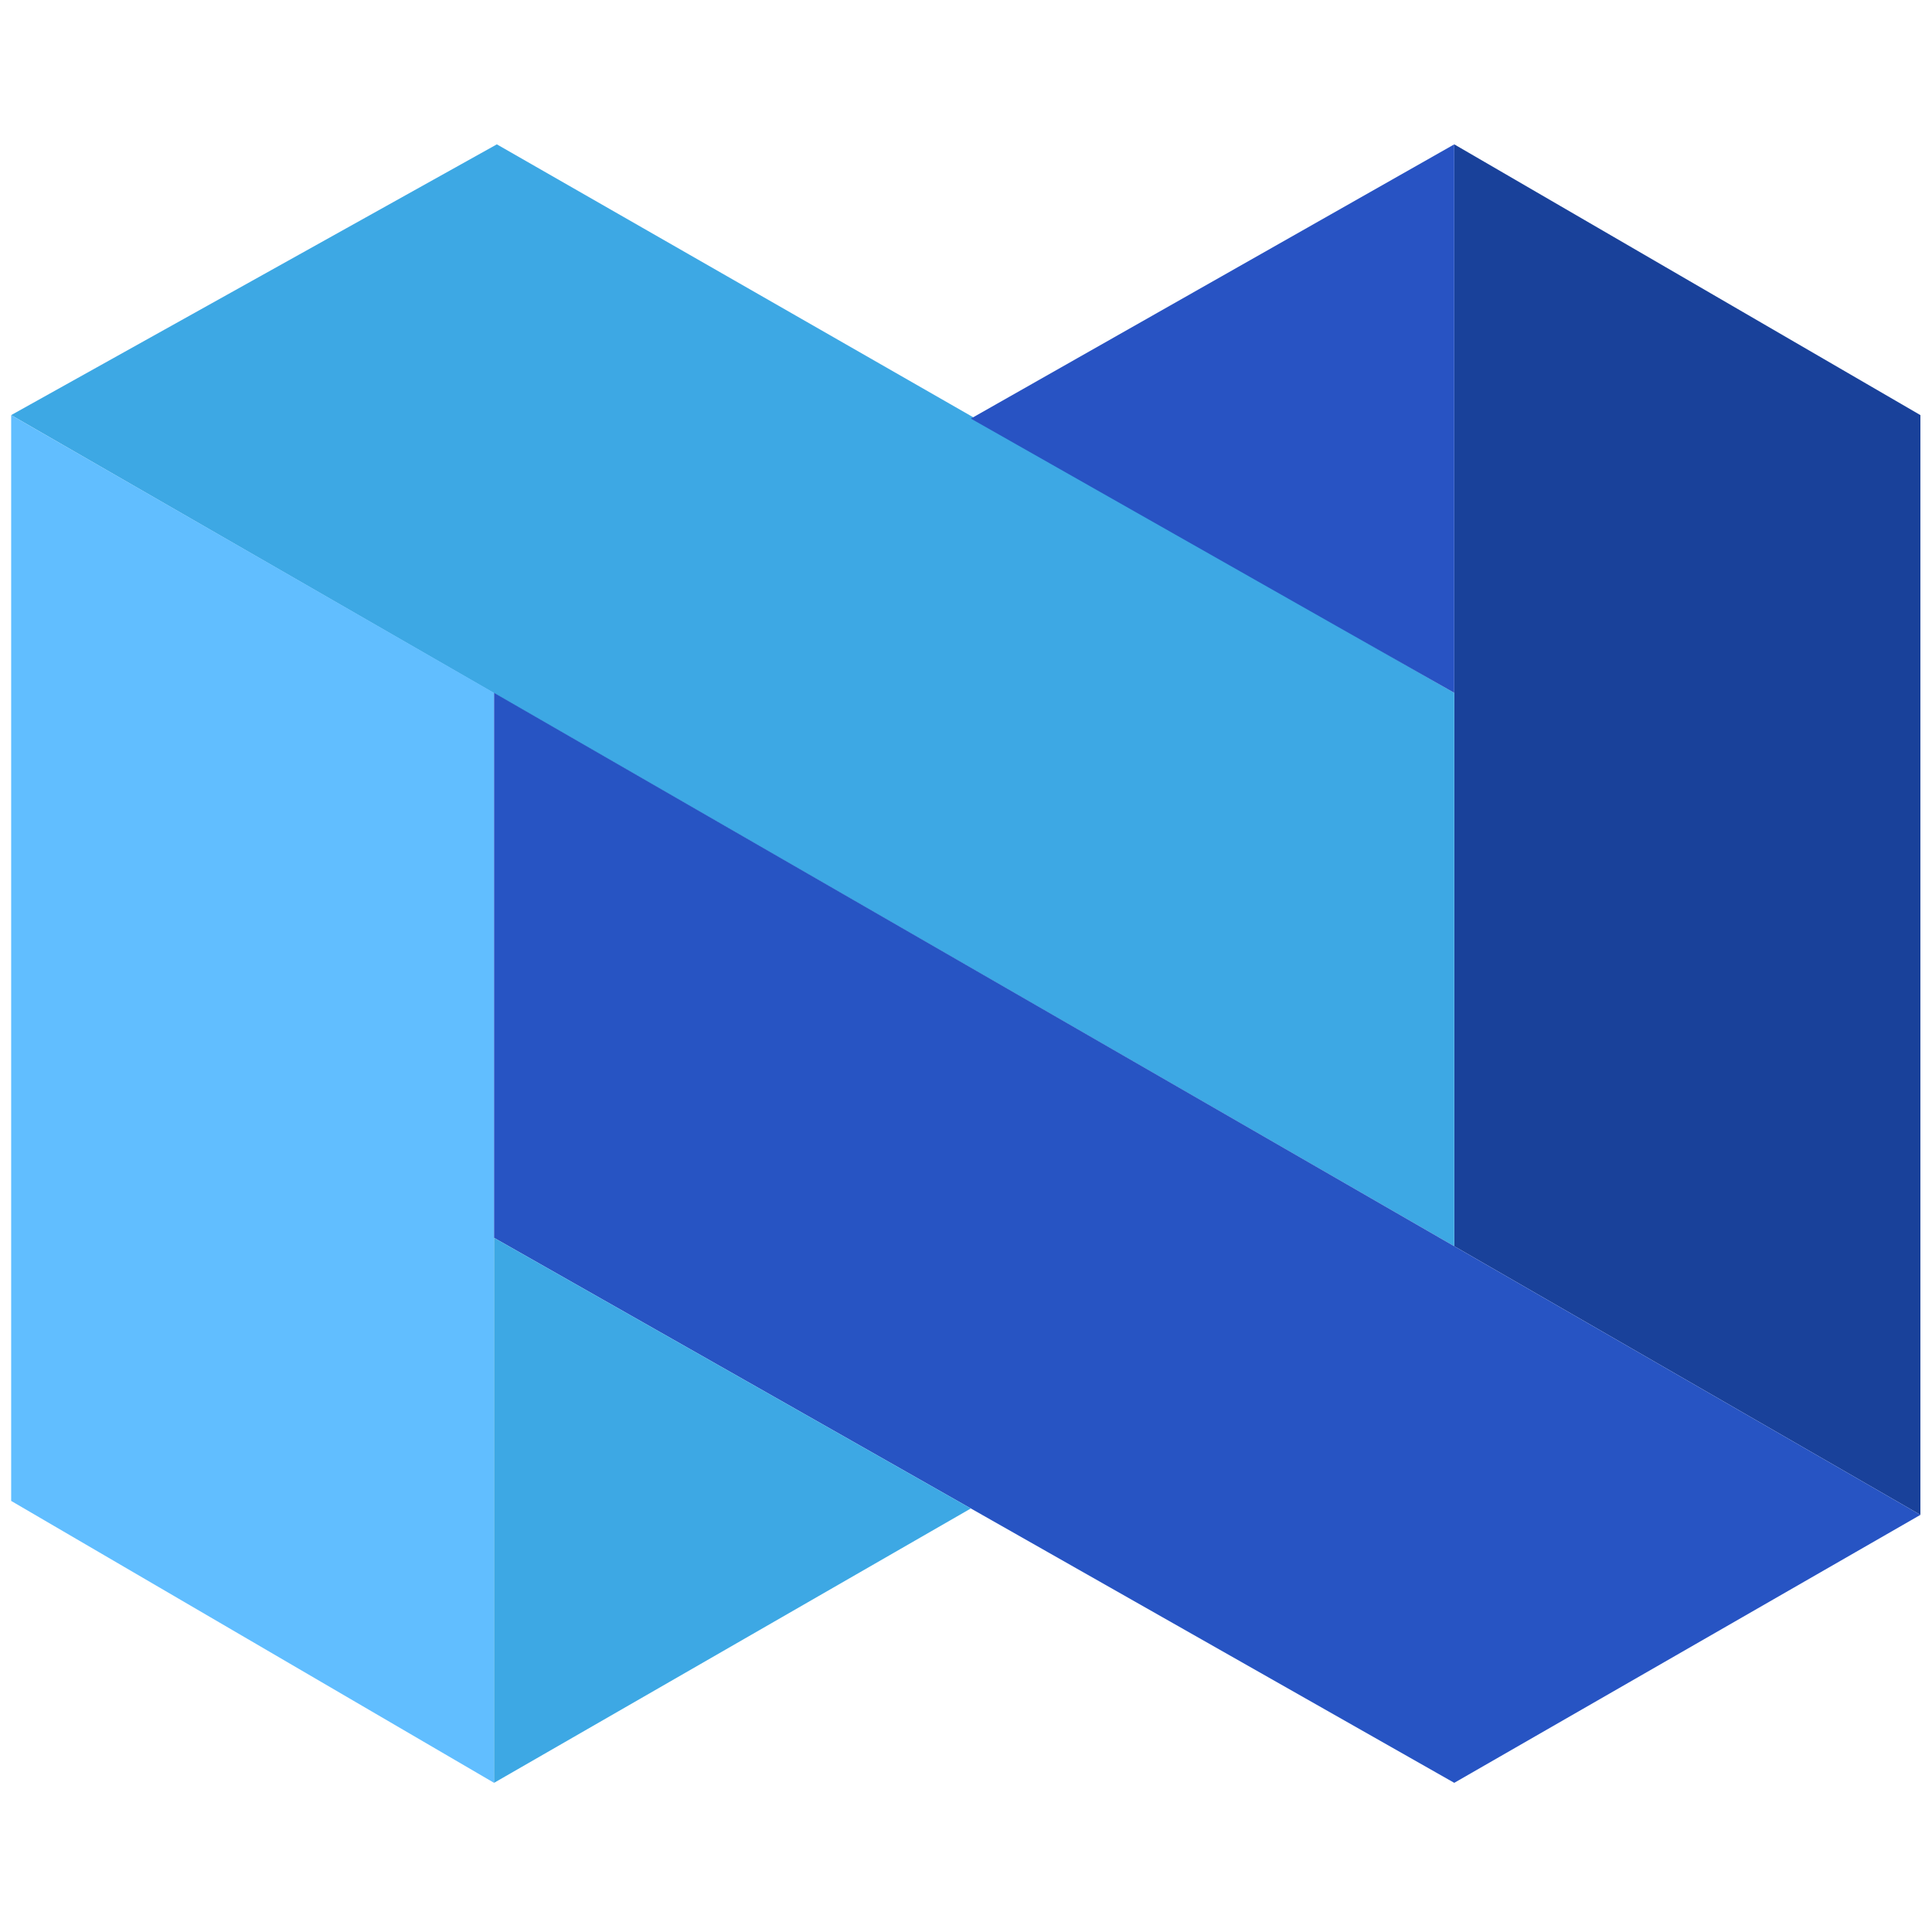
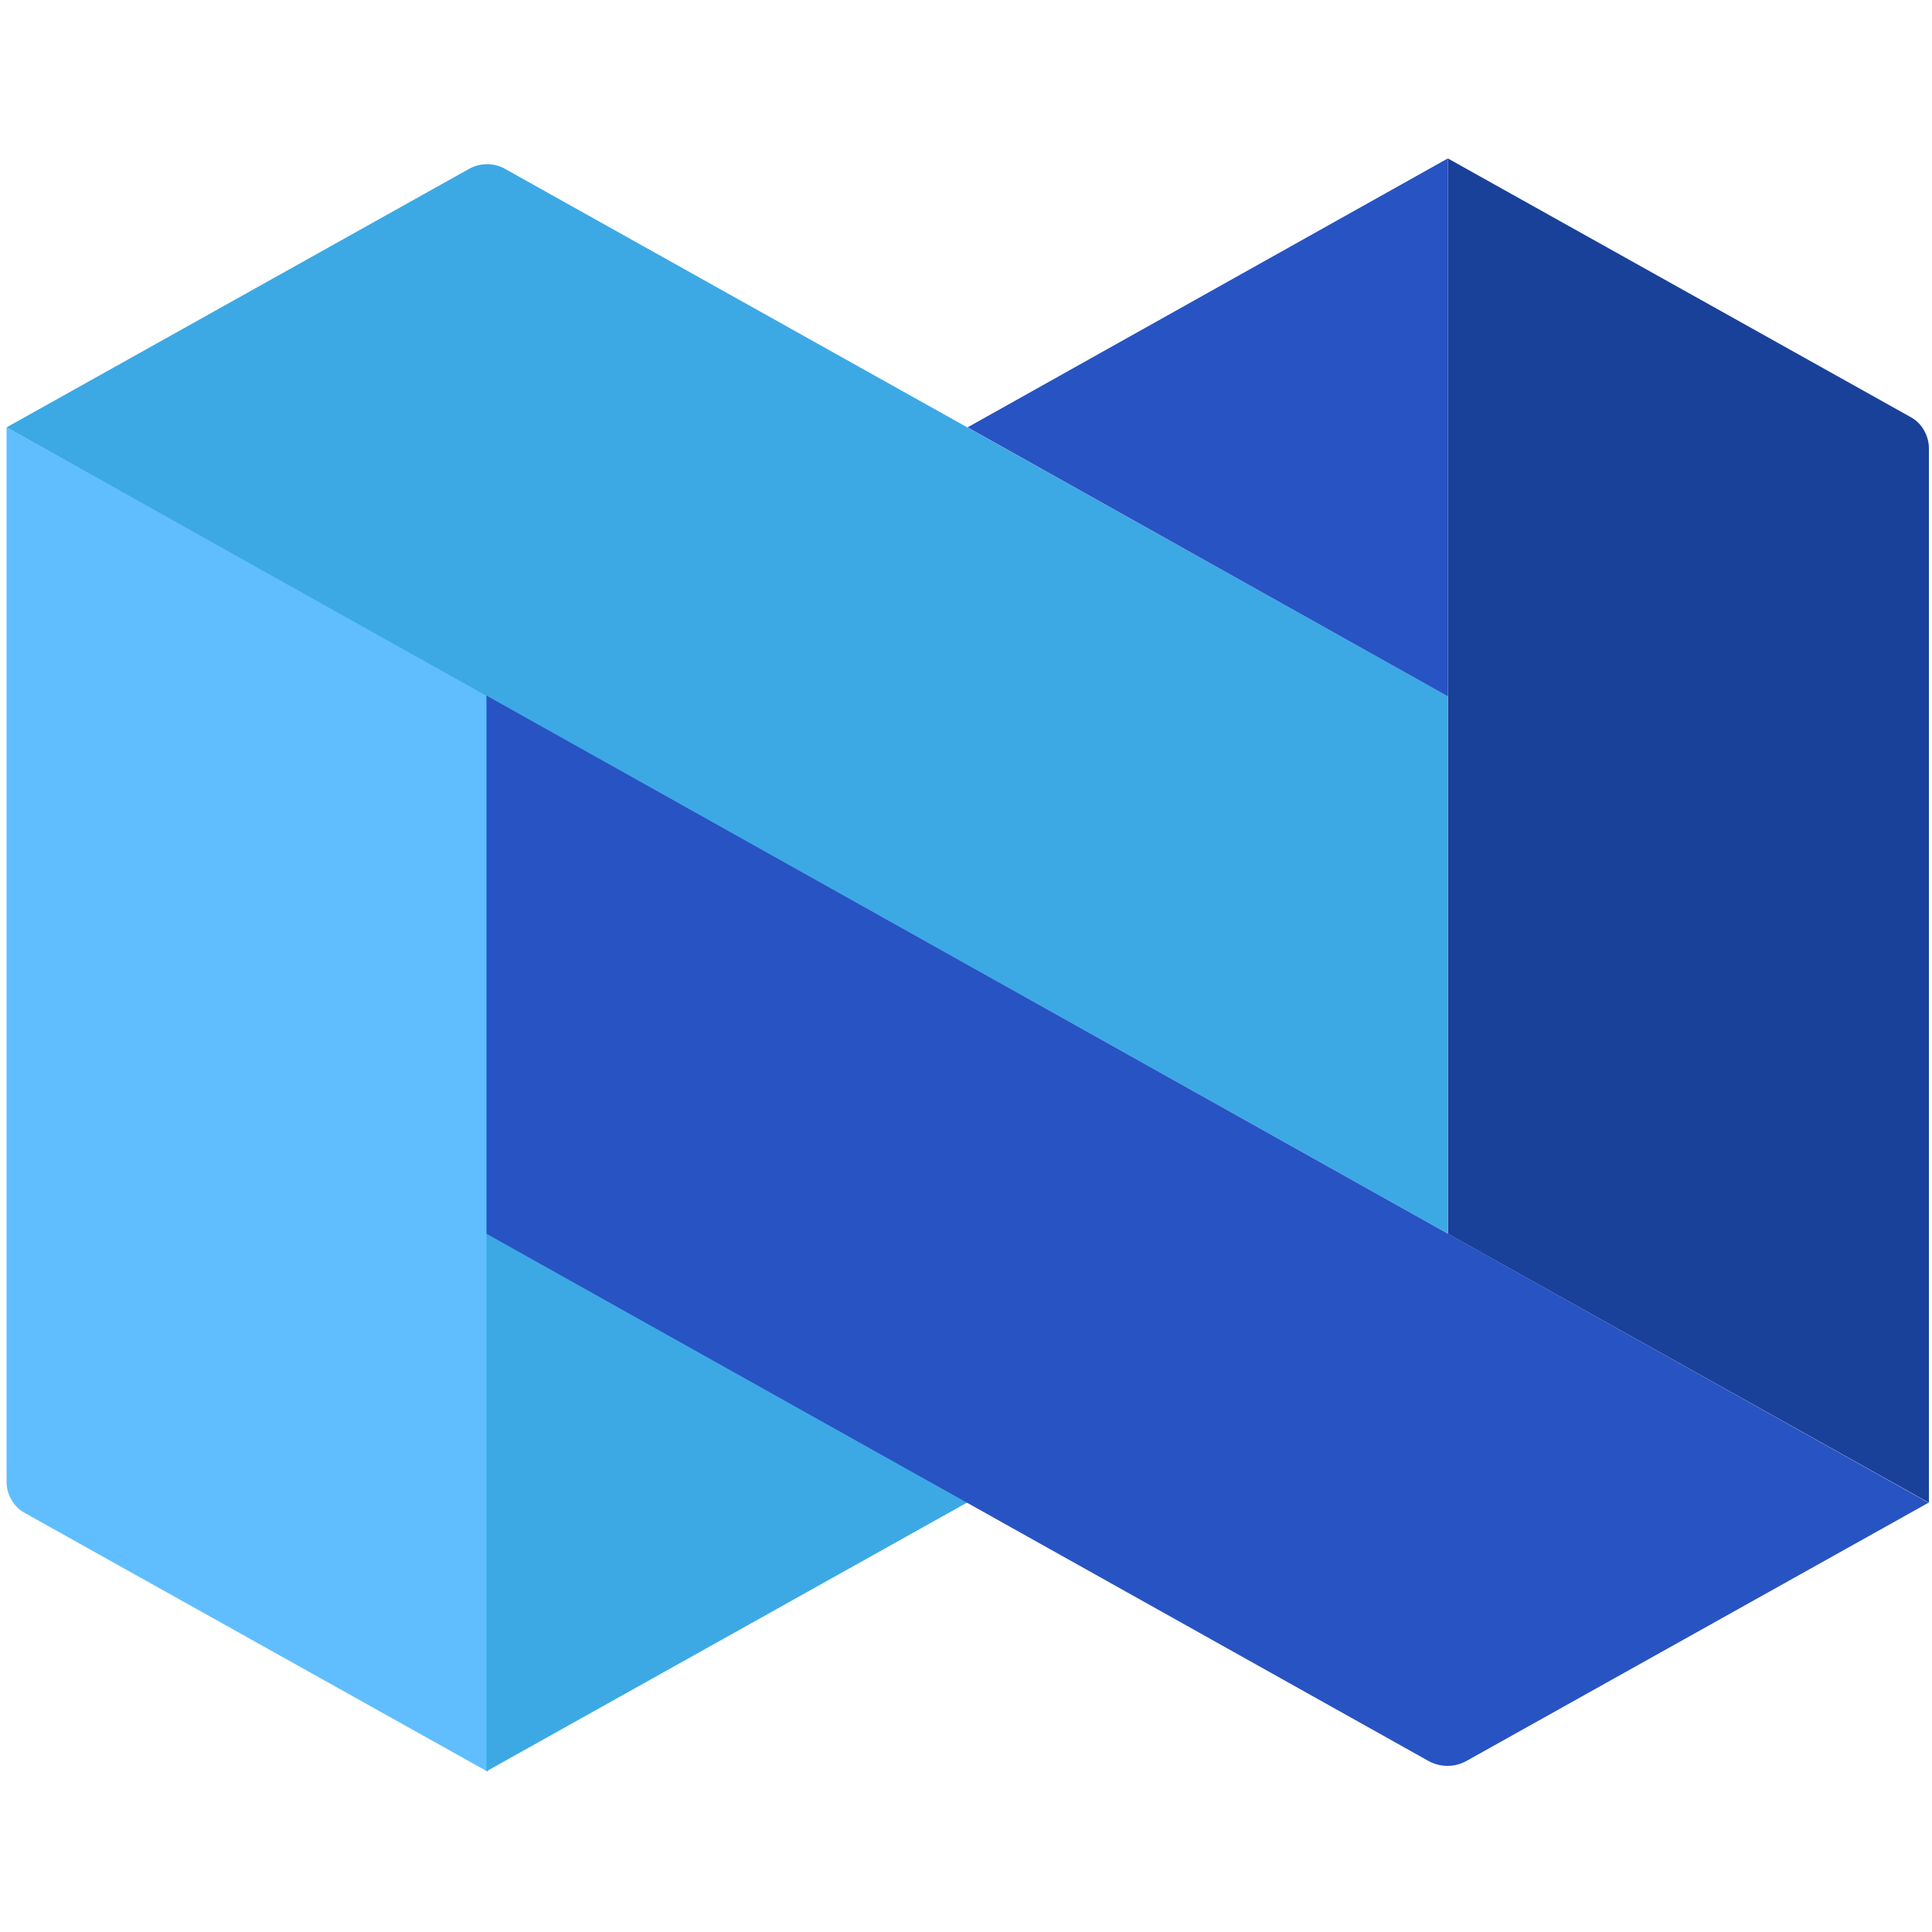
- <svg xmlns="http://www.w3.org/2000/svg" version="1.1" id="Layer_2" x="0px" y="0px" viewBox="0 0 500 500" style="enable-background:new 0 0 500 500;" xml:space="preserve">
-   <polygon style="fill:#19419A;" points="376.362,322.521 376.362,37.358 497,107.429 497,392.047 " />
-   <polygon style="fill:#3DA8E4;" points="376.362,322.521 2.891,107.429 128.585,37.358 376.362,179.306 " />
-   <polygon style="fill:#2853C3;" points="376.362,37.358 376.362,179.306 251.256,108.332 " />
-   <polygon style="fill:#61BEFF;" points="2.891,107.429 2.891,388.436 127.863,461.396 127.863,179.306 " />
-   <polygon style="fill:#2754C3;" points="127.863,179.306 497,392.047 376.362,461.396 127.863,320.351 " />
-   <polygon style="fill:#3DA8E4;" points="127.863,320.351 251.256,390.387 127.863,461.396 " />
+ <svg xmlns="http://www.w3.org/2000/svg" version="1.1" id="nexo" x="0px" y="0px" viewBox="0 0 500 500" style="enable-background:new 0 0 500 500;" xml:space="preserve">
+   <style type="text/css">
+ 	.st0{fill:#60BEFF;}
+ 	.st1{fill:#1A4199;}
+ 	.st2{fill:#3CA9E5;}
+ 	.st3{fill:#2853C3;}
+ </style>
+   <path class="st0" d="M1.7,110.6v272.9c0,1.6,0.4,3.2,1.3,4.7c0.8,1.4,2,2.6,3.5,3.4l119.7,66.9V180L1.7,110.6z" />
+   <path class="st1" d="M374.7,41l119.7,66.9c1.5,0.8,2.7,2,3.5,3.4c0.8,1.4,1.3,3,1.3,4.7v272.9l-124.5-69.6V41z" />
+   <path class="st2" d="M125.9,458.4l124.5-69.6l-124.5-69.6V458.4z" />
+   <path class="st2" d="M130.7,43.7l243.9,136.4v139.1L1.7,110.6l119.7-66.9c1.4-0.8,3-1.2,4.7-1.2C127.7,42.5,129.3,42.9,130.7,43.7z" />
+   <path class="st3" d="M374.7,41l-124.3,69.6l124.3,69.6V41z" />
+   <path class="st3" d="M499.1,388.9l-119.7,66.9c-1.5,0.8-3.1,1.2-4.8,1.2c-1.7,0-3.3-0.4-4.8-1.2L125.9,319.3V180L499.1,388.9z" />
</svg>
